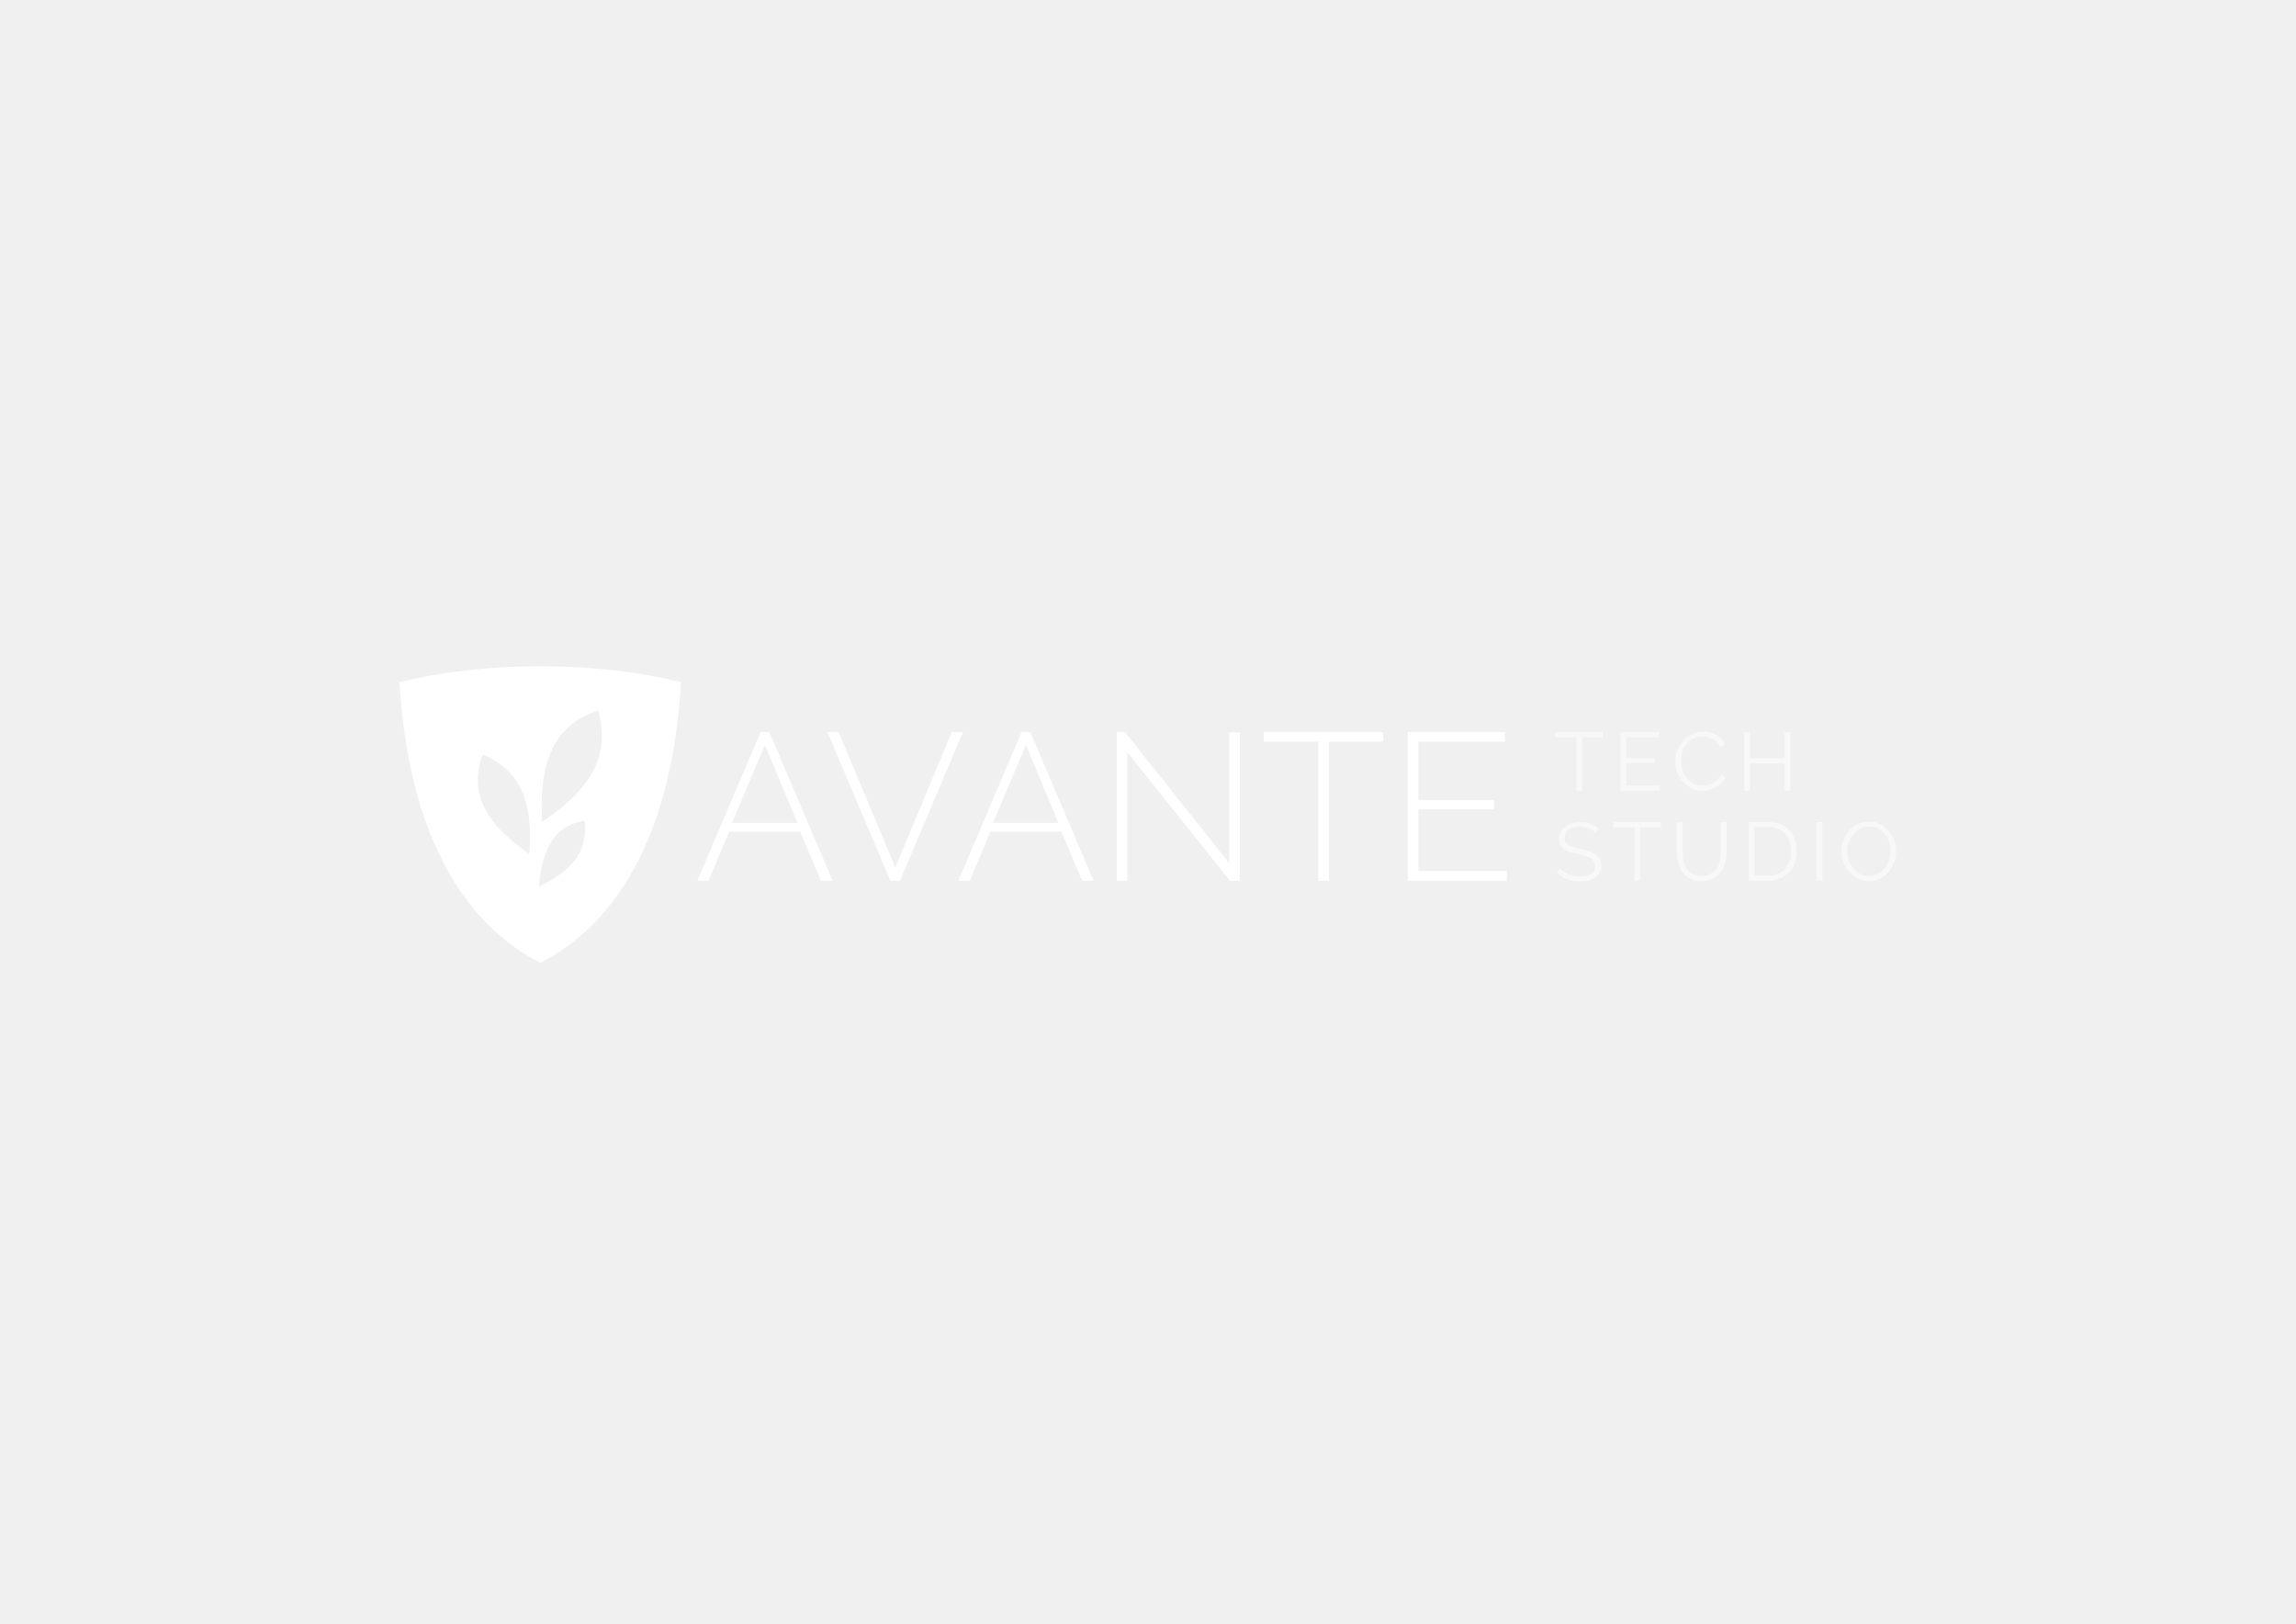
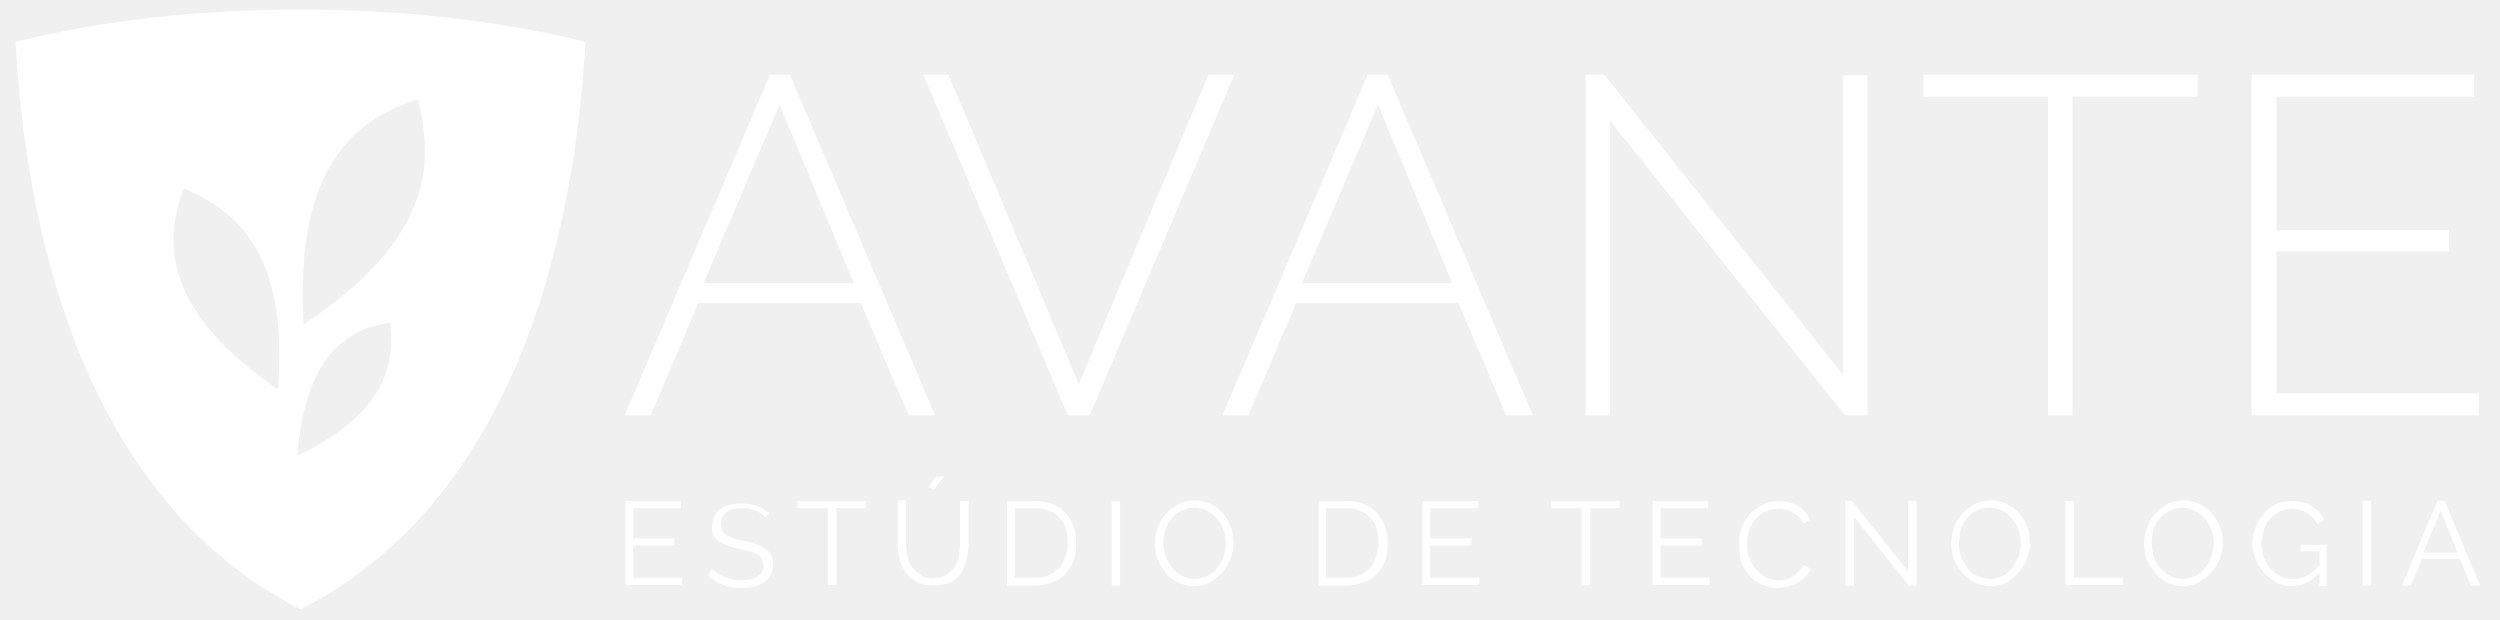
- <svg xmlns="http://www.w3.org/2000/svg" version="1.1" id="Layer_1" x="0px" y="0px" viewBox="0 0 841.9 595.3" enable-background="new 0 0 841.9 595.3" xml:space="preserve">
+ <svg xmlns="http://www.w3.org/2000/svg" version="1.1" id="Layer_1" x="0px" y="0px" viewBox="0 0 387.7 96.1" enable-background="new 0 0 387.7 96.1" xml:space="preserve">
  <g>
-     <path fill-rule="evenodd" clip-rule="evenodd" fill="#FFFFFF" d="M146.5,250.1c2.6,45.3,17.5,85.4,51.6,102.9   c34.1-17.4,49-57.5,51.6-102.9C218.2,242.3,177.9,242.3,146.5,250.1z M194.1,313.1c-19.7-13.5-21.1-25.6-17.1-36.5   C186.2,280.6,196.1,288,194.1,313.1z M197.6,325.1c1.4-17.5,8.4-22.9,16.8-24.2C215.1,308.2,214.1,317.2,197.6,325.1z M198.8,301.3   c-1.6-27.1,8-36.8,20.6-40.8C222.2,271.6,222.5,285.6,198.8,301.3z" />
+     <path fill-rule="evenodd" clip-rule="evenodd" fill="#FFFFFF" d="M2.4,6.5c2.2,38.8,15,73.1,44.2,88c29.2-14.9,41.9-49.2,44.2-88   C63.7-0.2,29.3-0.2,2.4,6.5z M43.1,60.4C26.3,48.8,25,38.6,28.5,29.2C36.4,32.6,44.8,38.9,43.1,60.4z M46.1,70.7   c1.2-15,7.2-19.6,14.4-20.7C61.2,56.2,60.2,63.9,46.1,70.7z M47.1,50.3C45.7,27.1,54,18.8,64.8,15.4C67.2,24.9,67.4,36.9,47.1,50.3   z" />
    <g>
-       <path fill="#FFFFFF" d="M255.7,322.9l23.2-54.5h3.2l23.2,54.5H301l-7.6-18h-26l-7.6,18H255.7z M280.5,273.1l-12.1,28.6h24    L280.5,273.1z" />
-       <path fill="#FFFFFF" d="M307.5,268.4l20.8,49.6l20.7-49.6h4.1l-23.1,54.5h-3.5l-23.1-54.5H307.5z" />
-       <path fill="#FFFFFF" d="M351.4,322.9l23.2-54.5h3.2l23.2,54.5h-4.2l-7.6-18h-26l-7.6,18H351.4z M376.2,273.1l-12.1,28.6h24    L376.2,273.1z" />
-       <path fill="#FFFFFF" d="M413.4,275.8v47.1h-3.9v-54.5h3l38.2,48v-47.9h3.9v54.4h-3.6L413.4,275.8z" />
-       <path fill="#FFFFFF" d="M507.3,271.9h-20v51h-3.9v-51h-20v-3.5h43.8V271.9z" />
-       <path fill="#FFFFFF" d="M552.5,319.4v3.5h-36.3v-54.5h35.6v3.5h-31.7v21.4h27.7v3.4h-27.7v22.6H552.5z" />
-     </g>
-     <g opacity="0.5">
-       <path fill="#FFFFFF" d="M587.8,270.3h-7.7v19.6H578v-19.6h-7.7v-1.9h17.4V270.3z" />
-       <path fill="#FFFFFF" d="M608.6,288v1.9h-14.4v-21.5h14.2v1.9h-12.1v7.7h10.5v1.8h-10.5v8.2H608.6z" />
-       <path fill="#FFFFFF" d="M614.3,279c0-1.3,0.2-2.6,0.7-3.9c0.5-1.3,1.1-2.4,2-3.4c0.9-1,1.9-1.8,3.2-2.5s2.7-1,4.3-1    c1.9,0,3.5,0.4,4.9,1.3c1.4,0.9,2.4,2,3,3.4l-1.7,1c-0.3-0.7-0.8-1.3-1.2-1.8s-1-0.9-1.6-1.2c-0.6-0.3-1.2-0.5-1.8-0.7    c-0.6-0.1-1.2-0.2-1.8-0.2c-1.3,0-2.4,0.3-3.4,0.8c-1,0.5-1.8,1.2-2.5,2.1c-0.7,0.8-1.2,1.8-1.5,2.9c-0.3,1.1-0.5,2.1-0.5,3.2    c0,1.2,0.2,2.3,0.6,3.4c0.4,1.1,1,2.1,1.7,2.9c0.7,0.8,1.6,1.5,2.5,2c1,0.5,2,0.7,3.2,0.7c0.6,0,1.2-0.1,1.9-0.2    c0.6-0.2,1.3-0.4,1.8-0.7c0.6-0.3,1.1-0.7,1.6-1.2c0.5-0.5,0.9-1.1,1.3-1.8l1.8,0.9c-0.3,0.8-0.8,1.5-1.5,2.1    c-0.6,0.6-1.3,1.1-2.1,1.6s-1.6,0.7-2.4,1c-0.9,0.2-1.7,0.3-2.5,0.3c-1.5,0-2.8-0.3-4.1-1c-1.2-0.6-2.3-1.5-3.2-2.5    c-0.9-1-1.6-2.2-2.1-3.5C614.6,281.7,614.3,280.4,614.3,279z" />
-       <path fill="#FFFFFF" d="M656.5,268.4v21.5h-2.1v-10h-12.7v10h-2.1v-21.5h2.1v9.6h12.7v-9.6H656.5z" />
-       <path fill="#FFFFFF" d="M585.1,305.4c-0.6-0.7-1.4-1.2-2.4-1.7c-1-0.4-2.2-0.6-3.4-0.6c-1.9,0-3.3,0.4-4.2,1.1    c-0.9,0.7-1.3,1.7-1.3,2.9c0,0.6,0.1,1.2,0.3,1.6c0.2,0.4,0.6,0.8,1.1,1.1c0.5,0.3,1.1,0.6,1.9,0.8c0.8,0.2,1.6,0.4,2.7,0.7    c1.2,0.2,2.2,0.5,3.1,0.8c0.9,0.3,1.7,0.7,2.3,1.1c0.6,0.5,1.1,1,1.5,1.7c0.3,0.7,0.5,1.5,0.5,2.4c0,1-0.2,1.8-0.6,2.6    s-0.9,1.3-1.6,1.8c-0.7,0.5-1.5,0.8-2.5,1.1c-0.9,0.2-2,0.3-3.1,0.3c-3.4,0-6.2-1-8.6-3.1l1-1.7c0.8,0.8,1.8,1.5,3.2,2.1    c1.3,0.6,2.8,0.9,4.4,0.9c1.7,0,3.1-0.3,4-0.9c1-0.6,1.5-1.5,1.5-2.8c0-0.7-0.1-1.2-0.4-1.7c-0.3-0.5-0.7-0.8-1.2-1.2    c-0.5-0.3-1.2-0.6-2-0.9c-0.8-0.2-1.8-0.5-2.8-0.7c-1.1-0.3-2.1-0.5-3-0.8c-0.8-0.3-1.6-0.6-2.1-1.1c-0.6-0.4-1-0.9-1.3-1.5    c-0.3-0.6-0.4-1.3-0.4-2.2c0-1,0.2-1.9,0.6-2.6c0.4-0.8,0.9-1.4,1.6-1.9c0.7-0.5,1.5-0.9,2.4-1.2c0.9-0.3,2-0.4,3.1-0.4    c1.4,0,2.7,0.2,3.8,0.7c1.1,0.4,2.1,1,3,1.8L585.1,305.4z" />
-       <path fill="#FFFFFF" d="M609.1,303.3h-7.7v19.6h-2.1v-19.6h-7.7v-1.9h17.4V303.3z" />
-       <path fill="#FFFFFF" d="M624.1,321.1c1.4,0,2.5-0.3,3.4-0.8c0.9-0.5,1.6-1.2,2.1-2c0.5-0.8,0.9-1.8,1.1-2.9    c0.2-1.1,0.3-2.1,0.3-3.2v-10.8h2.1v10.8c0,1.5-0.2,2.8-0.5,4.1c-0.3,1.3-0.8,2.4-1.6,3.4c-0.7,1-1.6,1.8-2.8,2.4    c-1.2,0.6-2.6,0.9-4.2,0.9c-1.7,0-3.1-0.3-4.3-0.9c-1.2-0.6-2.1-1.4-2.8-2.4c-0.7-1-1.2-2.2-1.5-3.4c-0.3-1.3-0.5-2.6-0.5-4v-10.8    h2.1v10.8c0,1.1,0.1,2.2,0.3,3.3c0.2,1.1,0.6,2,1.1,2.8c0.5,0.8,1.2,1.5,2.1,2C621.7,320.9,622.8,321.1,624.1,321.1z" />
-       <path fill="#FFFFFF" d="M641.3,322.9v-21.5h7.3c1.7,0,3.2,0.3,4.5,0.8c1.3,0.6,2.4,1.3,3.2,2.3c0.9,1,1.5,2.1,1.9,3.4    c0.4,1.3,0.6,2.7,0.6,4.2c0,1.6-0.2,3.1-0.7,4.4c-0.5,1.3-1.2,2.5-2.1,3.4c-0.9,0.9-2,1.7-3.2,2.2c-1.3,0.5-2.7,0.8-4.3,0.8H641.3    z M656.7,312.1c0-1.3-0.2-2.5-0.5-3.6c-0.4-1.1-0.9-2-1.6-2.8c-0.7-0.8-1.5-1.4-2.6-1.8c-1-0.4-2.2-0.7-3.5-0.7h-5.2V321h5.2    c1.3,0,2.5-0.2,3.5-0.7c1-0.5,1.9-1.1,2.6-1.9c0.7-0.8,1.2-1.7,1.6-2.8C656.6,314.6,656.7,313.4,656.7,312.1z" />
-       <path fill="#FFFFFF" d="M666.1,322.9v-21.5h2.1v21.5H666.1z" />
-       <path fill="#FFFFFF" d="M685.3,323c-1.5,0-2.9-0.3-4.1-0.9c-1.2-0.6-2.3-1.4-3.2-2.5c-0.9-1-1.6-2.2-2.1-3.5s-0.7-2.7-0.7-4    c0-1.4,0.3-2.8,0.8-4.1c0.5-1.3,1.2-2.5,2.1-3.5c0.9-1,2-1.8,3.2-2.4c1.2-0.6,2.6-0.9,4-0.9c1.5,0,2.9,0.3,4.1,1    c1.2,0.6,2.3,1.5,3.2,2.5c0.9,1,1.6,2.2,2,3.5c0.5,1.3,0.7,2.6,0.7,4c0,1.4-0.3,2.8-0.8,4.1c-0.5,1.3-1.2,2.5-2.1,3.5    c-0.9,1-2,1.8-3.2,2.4C688.1,322.7,686.8,323,685.3,323z M677.4,312.1c0,1.2,0.2,2.3,0.6,3.4c0.4,1.1,0.9,2,1.6,2.9    c0.7,0.8,1.5,1.5,2.5,2c1,0.5,2,0.7,3.2,0.7c1.2,0,2.3-0.3,3.3-0.8c1-0.5,1.8-1.2,2.5-2.1c0.7-0.8,1.2-1.8,1.6-2.9    c0.4-1.1,0.6-2.2,0.6-3.3c0-1.2-0.2-2.3-0.6-3.4c-0.4-1.1-0.9-2-1.6-2.9c-0.7-0.8-1.5-1.5-2.5-2c-1-0.5-2-0.7-3.2-0.7    c-1.2,0-2.3,0.3-3.3,0.8c-1,0.5-1.8,1.2-2.5,2c-0.7,0.8-1.2,1.8-1.6,2.9C677.6,309.9,677.4,311,677.4,312.1z" />
+       <g>
+         <path fill="#FFFFFF" d="M96.9,64.4l22.5-52.8h3.1l22.5,52.8h-4.1L133.5,47h-25.2l-7.4,17.4H96.9z M120.9,16.2l-11.8,27.7h23.3     L120.9,16.2z" />
+         <path fill="#FFFFFF" d="M147.1,11.6l20.2,48l20.1-48h4L169,64.4h-3.4l-22.4-52.8H147.1z" />
+         <path fill="#FFFFFF" d="M189.6,64.4l22.5-52.8h3.1l22.5,52.8h-4.1L226.2,47H201l-7.4,17.4H189.6z M213.7,16.2l-11.8,27.7h23.3     L213.7,16.2z" />
+         <path fill="#FFFFFF" d="M249.7,18.7v45.7h-3.8V11.6h2.9l37,46.5V11.7h3.8v52.7h-3.5L249.7,18.7z" />
+         <path fill="#FFFFFF" d="M340.7,15h-19.3v49.4h-3.8V15h-19.3v-3.4h42.5V15z" />
+         <path fill="#FFFFFF" d="M384.4,61v3.4h-35.2V11.6h34.5V15H353v20.7h26.8V39H353V61H384.4z" />
+       </g>
+       <g>
+         <path fill="#FFFFFF" d="M105.8,89.6v1.1H97V77.7h8.6v1.1h-7.4v4.7h6.4v1.1h-6.4v5H105.8z" />
+         <path fill="#FFFFFF" d="M118.7,80.2c-0.4-0.4-0.9-0.8-1.5-1c-0.6-0.3-1.3-0.4-2.1-0.4c-1.2,0-2,0.2-2.5,0.7     c-0.5,0.4-0.8,1-0.8,1.8c0,0.4,0.1,0.7,0.2,1c0.1,0.3,0.4,0.5,0.7,0.7c0.3,0.2,0.7,0.3,1.1,0.5c0.5,0.1,1,0.3,1.6,0.4     c0.7,0.1,1.3,0.3,1.9,0.5c0.6,0.2,1,0.4,1.4,0.7c0.4,0.3,0.7,0.6,0.9,1c0.2,0.4,0.3,0.9,0.3,1.5c0,0.6-0.1,1.1-0.4,1.6     c-0.2,0.4-0.6,0.8-1,1.1c-0.4,0.3-0.9,0.5-1.5,0.7c-0.6,0.1-1.2,0.2-1.9,0.2c-2.1,0-3.8-0.6-5.3-1.9l0.6-1.1     c0.5,0.5,1.1,0.9,1.9,1.3c0.8,0.3,1.7,0.5,2.7,0.5c1,0,1.9-0.2,2.5-0.6c0.6-0.4,0.9-0.9,0.9-1.7c0-0.4-0.1-0.7-0.2-1     c-0.2-0.3-0.4-0.5-0.7-0.7c-0.3-0.2-0.7-0.4-1.2-0.5c-0.5-0.1-1.1-0.3-1.7-0.4c-0.7-0.2-1.3-0.3-1.8-0.5     c-0.5-0.2-0.9-0.4-1.3-0.6c-0.4-0.3-0.6-0.6-0.8-0.9c-0.2-0.4-0.3-0.8-0.3-1.3c0-0.6,0.1-1.1,0.3-1.6c0.2-0.5,0.5-0.9,1-1.2     c0.4-0.3,0.9-0.6,1.5-0.7c0.6-0.2,1.2-0.2,1.9-0.2c0.9,0,1.6,0.1,2.3,0.4c0.7,0.3,1.3,0.6,1.9,1.1L118.7,80.2z" />
+         <path fill="#FFFFFF" d="M134.4,78.8h-4.7v11.9h-1.3V78.8h-4.7v-1.1h10.6V78.8z" />
+         <path fill="#FFFFFF" d="M144.6,89.7c0.8,0,1.5-0.2,2.1-0.5c0.5-0.3,1-0.7,1.3-1.2c0.3-0.5,0.6-1.1,0.7-1.7c0.1-0.7,0.2-1.3,0.2-2     v-6.6h1.3v6.6c0,0.9-0.1,1.7-0.3,2.5c-0.2,0.8-0.5,1.5-0.9,2.1c-0.4,0.6-1,1.1-1.7,1.4c-0.7,0.4-1.6,0.5-2.6,0.5     c-1,0-1.9-0.2-2.6-0.6c-0.7-0.4-1.3-0.9-1.7-1.5c-0.4-0.6-0.7-1.3-0.9-2.1c-0.2-0.8-0.3-1.6-0.3-2.4v-6.6h1.3v6.6     c0,0.7,0.1,1.4,0.2,2c0.1,0.7,0.4,1.2,0.7,1.7c0.3,0.5,0.8,0.9,1.3,1.2C143.1,89.6,143.8,89.7,144.6,89.7z M144.8,75.9l-0.8-0.3     l1.1-1.7h1.3L144.8,75.9z" />
+         <path fill="#FFFFFF" d="M156.2,90.8V77.7h4.4c1,0,2,0.2,2.7,0.5c0.8,0.3,1.4,0.8,2,1.4c0.5,0.6,0.9,1.3,1.2,2.1     c0.3,0.8,0.4,1.6,0.4,2.5c0,1-0.1,1.9-0.4,2.7c-0.3,0.8-0.7,1.5-1.3,2.1c-0.5,0.6-1.2,1-2,1.3c-0.8,0.3-1.6,0.5-2.6,0.5H156.2z      M165.6,84.2c0-0.8-0.1-1.5-0.3-2.2c-0.2-0.7-0.5-1.2-1-1.7c-0.4-0.5-0.9-0.9-1.6-1.1c-0.6-0.3-1.3-0.4-2.1-0.4h-3.2v10.8h3.2     c0.8,0,1.5-0.1,2.1-0.4c0.6-0.3,1.1-0.7,1.6-1.1c0.4-0.5,0.7-1.1,0.9-1.7C165.5,85.7,165.6,85,165.6,84.2z" />
+         <path fill="#FFFFFF" d="M172.4,90.8V77.7h1.3v13.1H172.4z" />
+         <path fill="#FFFFFF" d="M185.2,90.9c-0.9,0-1.7-0.2-2.5-0.6c-0.8-0.4-1.4-0.9-1.9-1.5c-0.5-0.6-1-1.3-1.3-2.1     c-0.3-0.8-0.4-1.6-0.4-2.5c0-0.9,0.2-1.7,0.5-2.5c0.3-0.8,0.7-1.5,1.3-2.1c0.6-0.6,1.2-1.1,2-1.5s1.6-0.5,2.4-0.5     c0.9,0,1.7,0.2,2.5,0.6c0.8,0.4,1.4,0.9,1.9,1.5c0.5,0.6,0.9,1.3,1.2,2.1c0.3,0.8,0.4,1.6,0.4,2.4c0,0.9-0.2,1.7-0.5,2.5     c-0.3,0.8-0.7,1.5-1.3,2.1c-0.5,0.6-1.2,1.1-1.9,1.5C186.9,90.7,186.1,90.9,185.2,90.9z M180.4,84.2c0,0.7,0.1,1.4,0.4,2.1     c0.2,0.7,0.6,1.2,1,1.8c0.4,0.5,0.9,0.9,1.5,1.2c0.6,0.3,1.2,0.5,2,0.5c0.7,0,1.4-0.2,2-0.5c0.6-0.3,1.1-0.7,1.5-1.3     c0.4-0.5,0.7-1.1,1-1.8c0.2-0.7,0.3-1.3,0.3-2c0-0.7-0.1-1.4-0.4-2.1c-0.2-0.7-0.6-1.2-1-1.7s-0.9-0.9-1.5-1.2     c-0.6-0.3-1.2-0.5-2-0.5c-0.7,0-1.4,0.2-2,0.5s-1.1,0.7-1.5,1.2c-0.4,0.5-0.7,1.1-1,1.8C180.5,82.9,180.4,83.6,180.4,84.2z" />
+         <path fill="#FFFFFF" d="M204.5,90.8V77.7h4.4c1,0,2,0.2,2.7,0.5c0.8,0.3,1.4,0.8,2,1.4c0.5,0.6,0.9,1.3,1.2,2.1     c0.3,0.8,0.4,1.6,0.4,2.5c0,1-0.1,1.9-0.4,2.7c-0.3,0.8-0.7,1.5-1.3,2.1c-0.5,0.6-1.2,1-2,1.3c-0.8,0.3-1.6,0.5-2.6,0.5H204.5z      M213.8,84.2c0-0.8-0.1-1.5-0.3-2.2c-0.2-0.7-0.5-1.2-1-1.7c-0.4-0.5-0.9-0.9-1.6-1.1c-0.6-0.3-1.3-0.4-2.1-0.4h-3.2v10.8h3.2     c0.8,0,1.5-0.1,2.1-0.4c0.6-0.3,1.1-0.7,1.6-1.1c0.4-0.5,0.7-1.1,0.9-1.7C213.7,85.7,213.8,85,213.8,84.2z" />
+         <path fill="#FFFFFF" d="M229.4,89.6v1.1h-8.8V77.7h8.6v1.1h-7.4v4.7h6.4v1.1h-6.4v5H229.4z" />
+         <path fill="#FFFFFF" d="M251.3,78.8h-4.7v11.9h-1.3V78.8h-4.7v-1.1h10.6V78.8z" />
+         <path fill="#FFFFFF" d="M265.1,89.6v1.1h-8.8V77.7h8.6v1.1h-7.4v4.7h6.4v1.1h-6.4v5H265.1z" />
+         <path fill="#FFFFFF" d="M269.7,84.2c0-0.8,0.1-1.6,0.4-2.3c0.3-0.8,0.7-1.5,1.2-2.1c0.5-0.6,1.2-1.1,2-1.5     c0.8-0.4,1.7-0.6,2.6-0.6c1.2,0,2.2,0.3,3,0.8c0.8,0.5,1.4,1.2,1.8,2.1l-1,0.6c-0.2-0.4-0.5-0.8-0.8-1.1c-0.3-0.3-0.6-0.5-1-0.7     c-0.3-0.2-0.7-0.3-1.1-0.4c-0.4-0.1-0.7-0.1-1.1-0.1c-0.8,0-1.5,0.2-2.1,0.5c-0.6,0.3-1.1,0.7-1.5,1.3c-0.4,0.5-0.7,1.1-0.9,1.7     c-0.2,0.6-0.3,1.3-0.3,2c0,0.7,0.1,1.4,0.4,2.1c0.3,0.7,0.6,1.3,1,1.8c0.4,0.5,1,0.9,1.5,1.2c0.6,0.3,1.2,0.5,1.9,0.5     c0.4,0,0.7,0,1.1-0.1s0.8-0.2,1.1-0.4c0.4-0.2,0.7-0.5,1-0.8c0.3-0.3,0.6-0.7,0.8-1.1l1.1,0.6c-0.2,0.5-0.5,0.9-0.9,1.3     c-0.4,0.4-0.8,0.7-1.3,0.9c-0.5,0.3-1,0.5-1.5,0.6c-0.5,0.1-1,0.2-1.5,0.2c-0.9,0-1.7-0.2-2.5-0.6c-0.7-0.4-1.4-0.9-1.9-1.5     c-0.5-0.6-1-1.4-1.3-2.2C269.9,85.8,269.7,85,269.7,84.2z" />
+         <path fill="#FFFFFF" d="M287.5,80.1v10.7h-1.3V77.7h1l8.7,10.9V77.7h1.3v13.1H296L287.5,80.1z" />
+         <path fill="#FFFFFF" d="M308.7,90.9c-0.9,0-1.7-0.2-2.5-0.6c-0.8-0.4-1.4-0.9-1.9-1.5c-0.5-0.6-1-1.3-1.3-2.1     c-0.3-0.8-0.4-1.6-0.4-2.5c0-0.9,0.2-1.7,0.5-2.5c0.3-0.8,0.7-1.5,1.3-2.1c0.6-0.6,1.2-1.1,2-1.5s1.6-0.5,2.4-0.5     c0.9,0,1.7,0.2,2.5,0.6c0.8,0.4,1.4,0.9,1.9,1.5c0.5,0.6,0.9,1.3,1.2,2.1c0.3,0.8,0.4,1.6,0.4,2.4c0,0.9-0.2,1.7-0.5,2.5     c-0.3,0.8-0.7,1.5-1.3,2.1c-0.5,0.6-1.2,1.1-1.9,1.5S309.6,90.9,308.7,90.9z M303.8,84.2c0,0.7,0.1,1.4,0.3,2.1     c0.2,0.7,0.6,1.2,1,1.8c0.4,0.5,0.9,0.9,1.5,1.2c0.6,0.3,1.2,0.5,2,0.5c0.7,0,1.4-0.2,2-0.5c0.6-0.3,1.1-0.7,1.5-1.3     s0.7-1.1,1-1.8c0.2-0.7,0.3-1.3,0.3-2c0-0.7-0.1-1.4-0.4-2.1c-0.2-0.7-0.6-1.2-1-1.7c-0.4-0.5-0.9-0.9-1.5-1.2     c-0.6-0.3-1.2-0.5-2-0.5c-0.7,0-1.4,0.2-2,0.5s-1.1,0.7-1.5,1.2c-0.4,0.5-0.7,1.1-1,1.8C304,82.9,303.8,83.6,303.8,84.2z" />
+         <path fill="#FFFFFF" d="M320.3,90.8V77.7h1.3v11.9h7.6v1.1H320.3z" />
+         <path fill="#FFFFFF" d="M338.6,90.9c-0.9,0-1.7-0.2-2.5-0.6c-0.8-0.4-1.4-0.9-1.9-1.5c-0.5-0.6-1-1.3-1.3-2.1     c-0.3-0.8-0.4-1.6-0.4-2.5c0-0.9,0.2-1.7,0.5-2.5c0.3-0.8,0.7-1.5,1.3-2.1c0.6-0.6,1.2-1.1,2-1.5s1.6-0.5,2.4-0.5     c0.9,0,1.7,0.2,2.5,0.6c0.8,0.4,1.4,0.9,1.9,1.5c0.5,0.6,0.9,1.3,1.2,2.1c0.3,0.8,0.4,1.6,0.4,2.4c0,0.9-0.2,1.7-0.5,2.5     c-0.3,0.8-0.7,1.5-1.3,2.1c-0.5,0.6-1.2,1.1-1.9,1.5C340.2,90.7,339.4,90.9,338.6,90.9z M333.7,84.2c0,0.7,0.1,1.4,0.3,2.1     c0.2,0.7,0.6,1.2,1,1.8c0.4,0.5,0.9,0.9,1.5,1.2c0.6,0.3,1.2,0.5,2,0.5c0.7,0,1.4-0.2,2-0.5c0.6-0.3,1.1-0.7,1.5-1.3     c0.4-0.5,0.7-1.1,1-1.8c0.2-0.7,0.3-1.3,0.3-2c0-0.7-0.1-1.4-0.4-2.1c-0.2-0.7-0.6-1.2-1-1.7c-0.4-0.5-0.9-0.9-1.5-1.2     c-0.6-0.3-1.2-0.5-2-0.5c-0.7,0-1.4,0.2-2,0.5s-1.1,0.7-1.5,1.2c-0.4,0.5-0.7,1.1-1,1.8C333.8,82.9,333.7,83.6,333.7,84.2z" />
+         <path fill="#FFFFFF" d="M359.6,88.9c-1.2,1.3-2.6,2-4.2,2c-0.9,0-1.7-0.2-2.4-0.6c-0.7-0.4-1.4-0.9-1.9-1.5     c-0.5-0.6-1-1.3-1.3-2.1c-0.3-0.8-0.5-1.6-0.5-2.4c0-0.9,0.2-1.7,0.5-2.5c0.3-0.8,0.7-1.5,1.3-2.1c0.5-0.6,1.2-1.1,1.9-1.5     s1.6-0.5,2.4-0.5c0.6,0,1.2,0.1,1.7,0.2c0.5,0.1,1,0.3,1.4,0.6c0.4,0.3,0.8,0.6,1.1,0.9c0.3,0.3,0.6,0.7,0.8,1.2l-1,0.7     c-0.4-0.8-1-1.4-1.7-1.8c-0.7-0.4-1.5-0.6-2.3-0.6c-0.7,0-1.4,0.2-2,0.5c-0.6,0.3-1.1,0.7-1.5,1.2c-0.4,0.5-0.7,1.1-0.9,1.8     c-0.2,0.7-0.3,1.3-0.3,2c0,0.7,0.1,1.4,0.4,2.1c0.3,0.7,0.6,1.2,1,1.7c0.4,0.5,1,0.9,1.6,1.2c0.6,0.3,1.2,0.4,1.9,0.4     c0.7,0,1.5-0.2,2.1-0.5c0.7-0.4,1.3-0.9,2-1.6v-2.2h-2.9v-1h4v6.4h-1.1V88.9z" />
+         <path fill="#FFFFFF" d="M366.4,90.8V77.7h1.3v13.1H366.4z" />
+         <path fill="#FFFFFF" d="M372.5,90.8l5.5-13.1h1.1l5.5,13.1h-1.4l-1.7-4.1h-5.9l-1.7,4.1H372.5z M378.5,79.2l-2.7,6.5h5.3     L378.5,79.2z" />
+       </g>
    </g>
  </g>
</svg>
